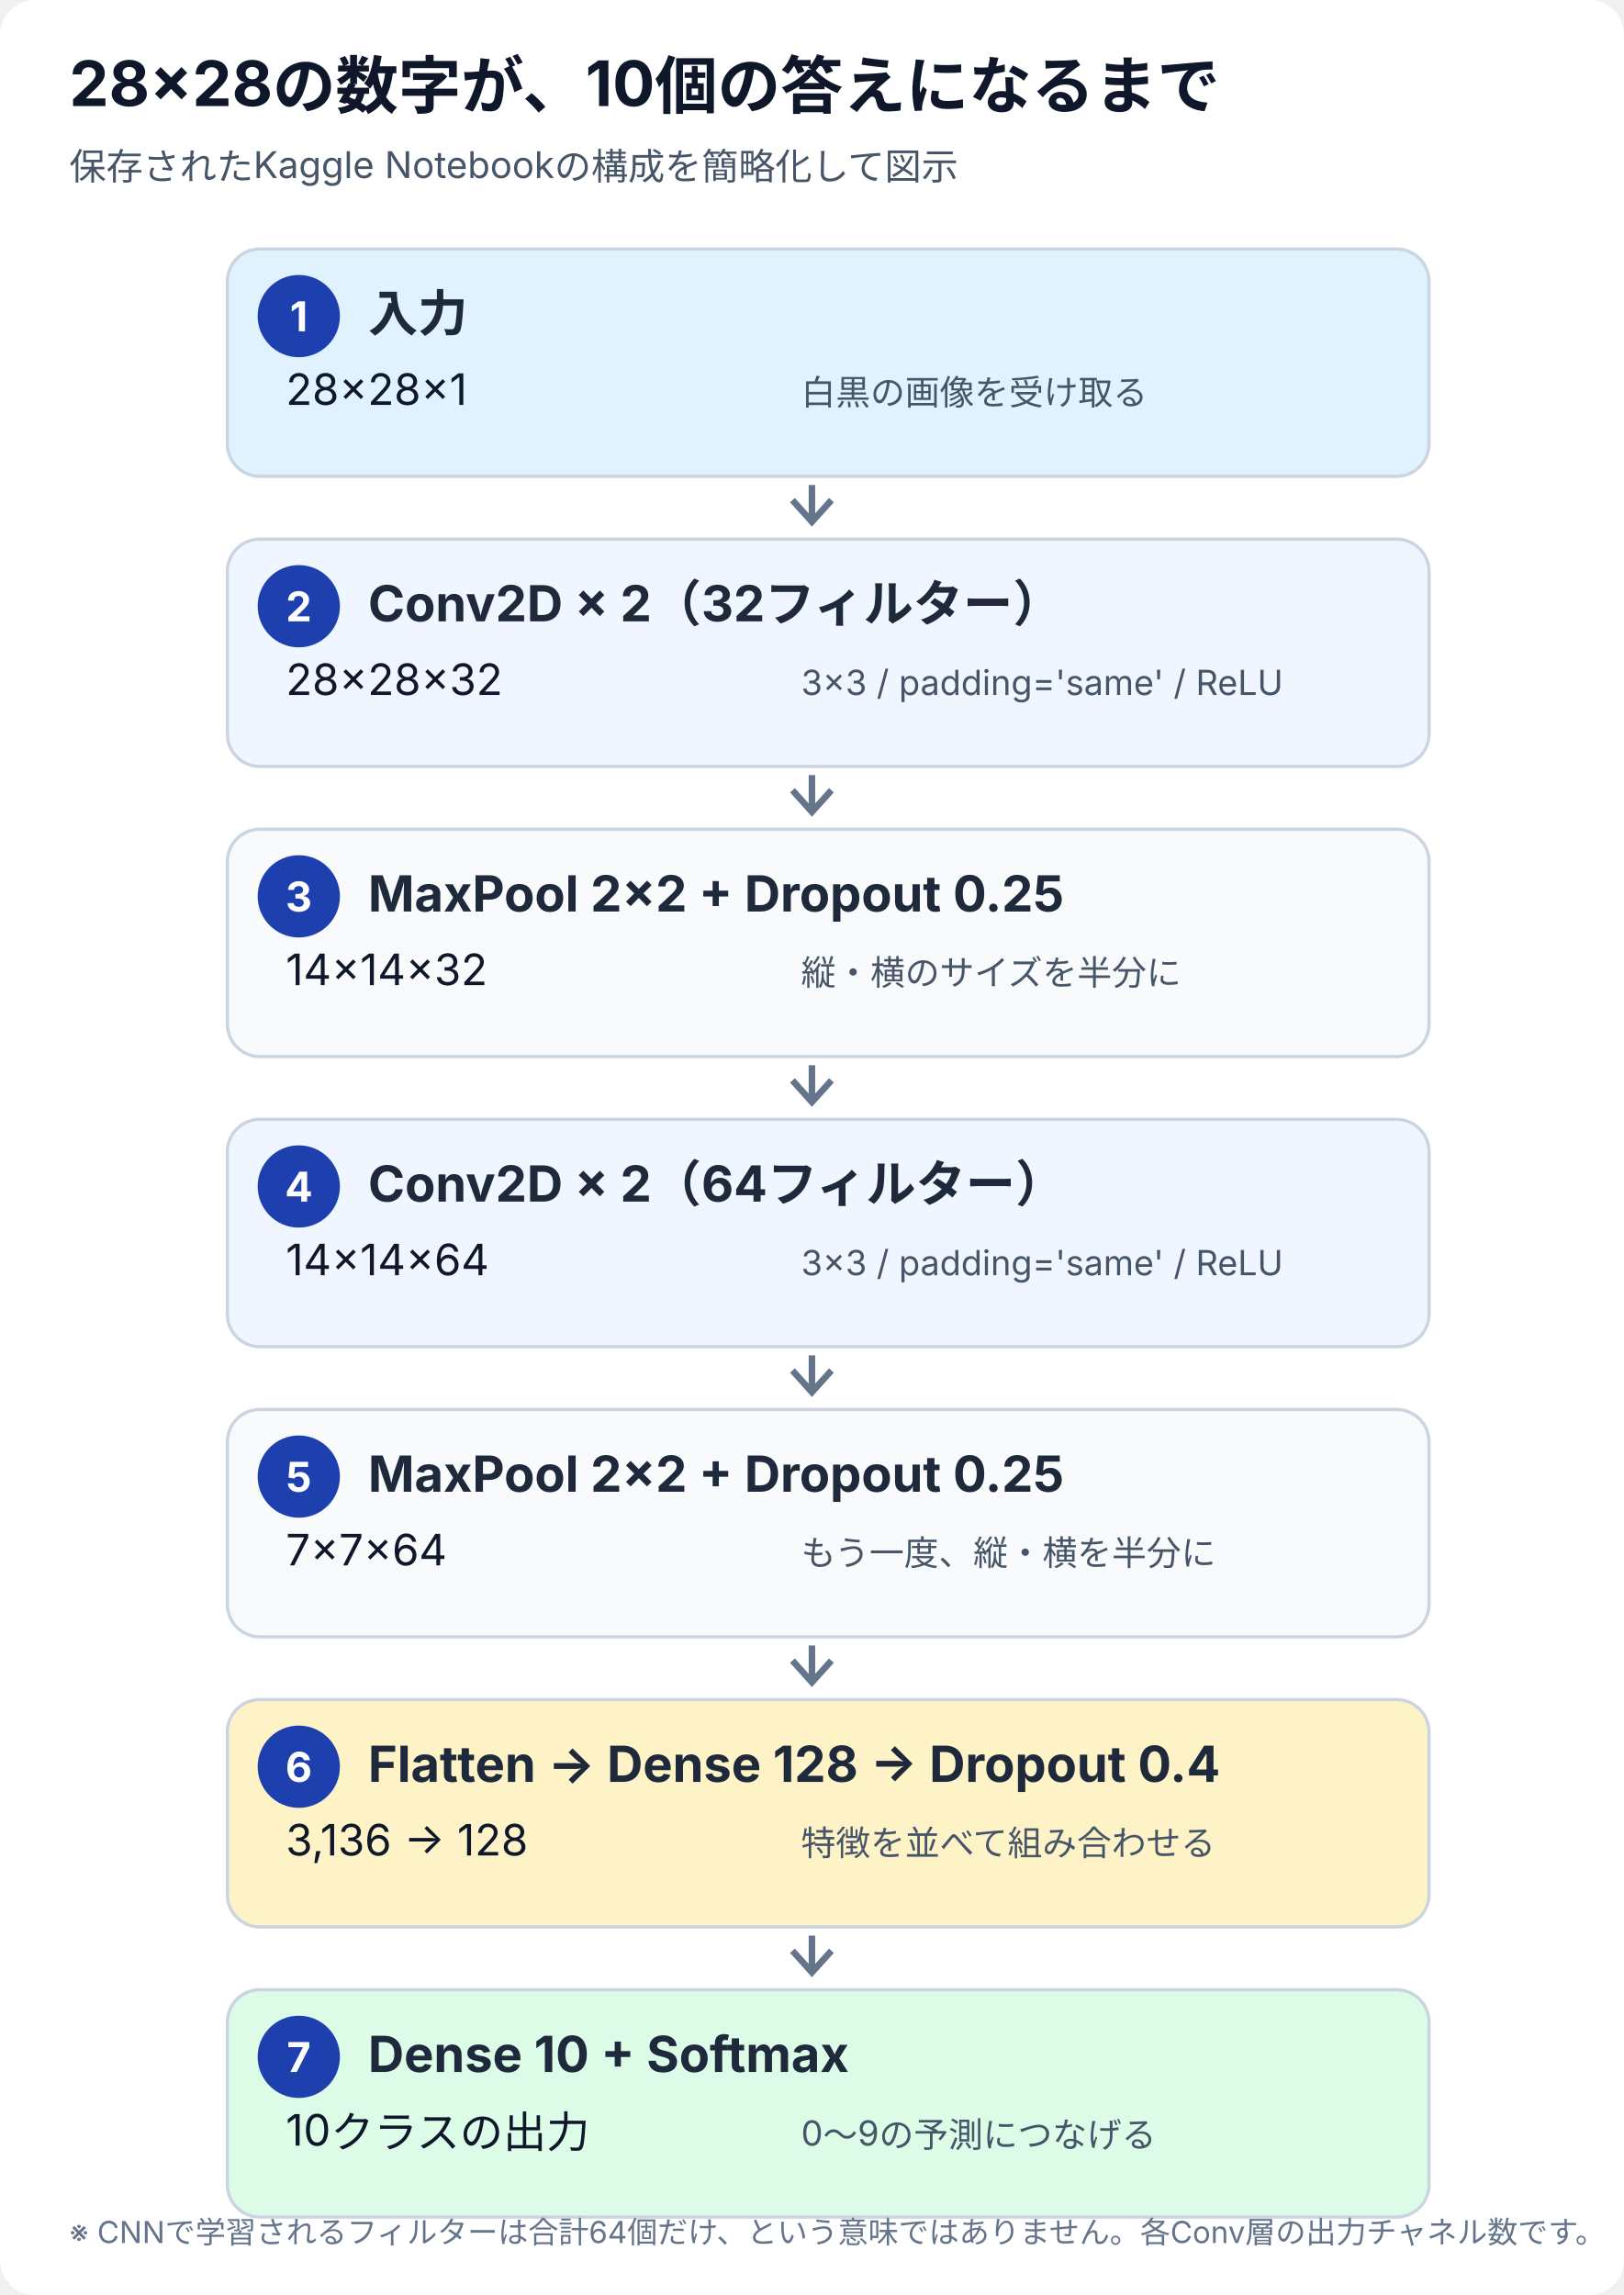
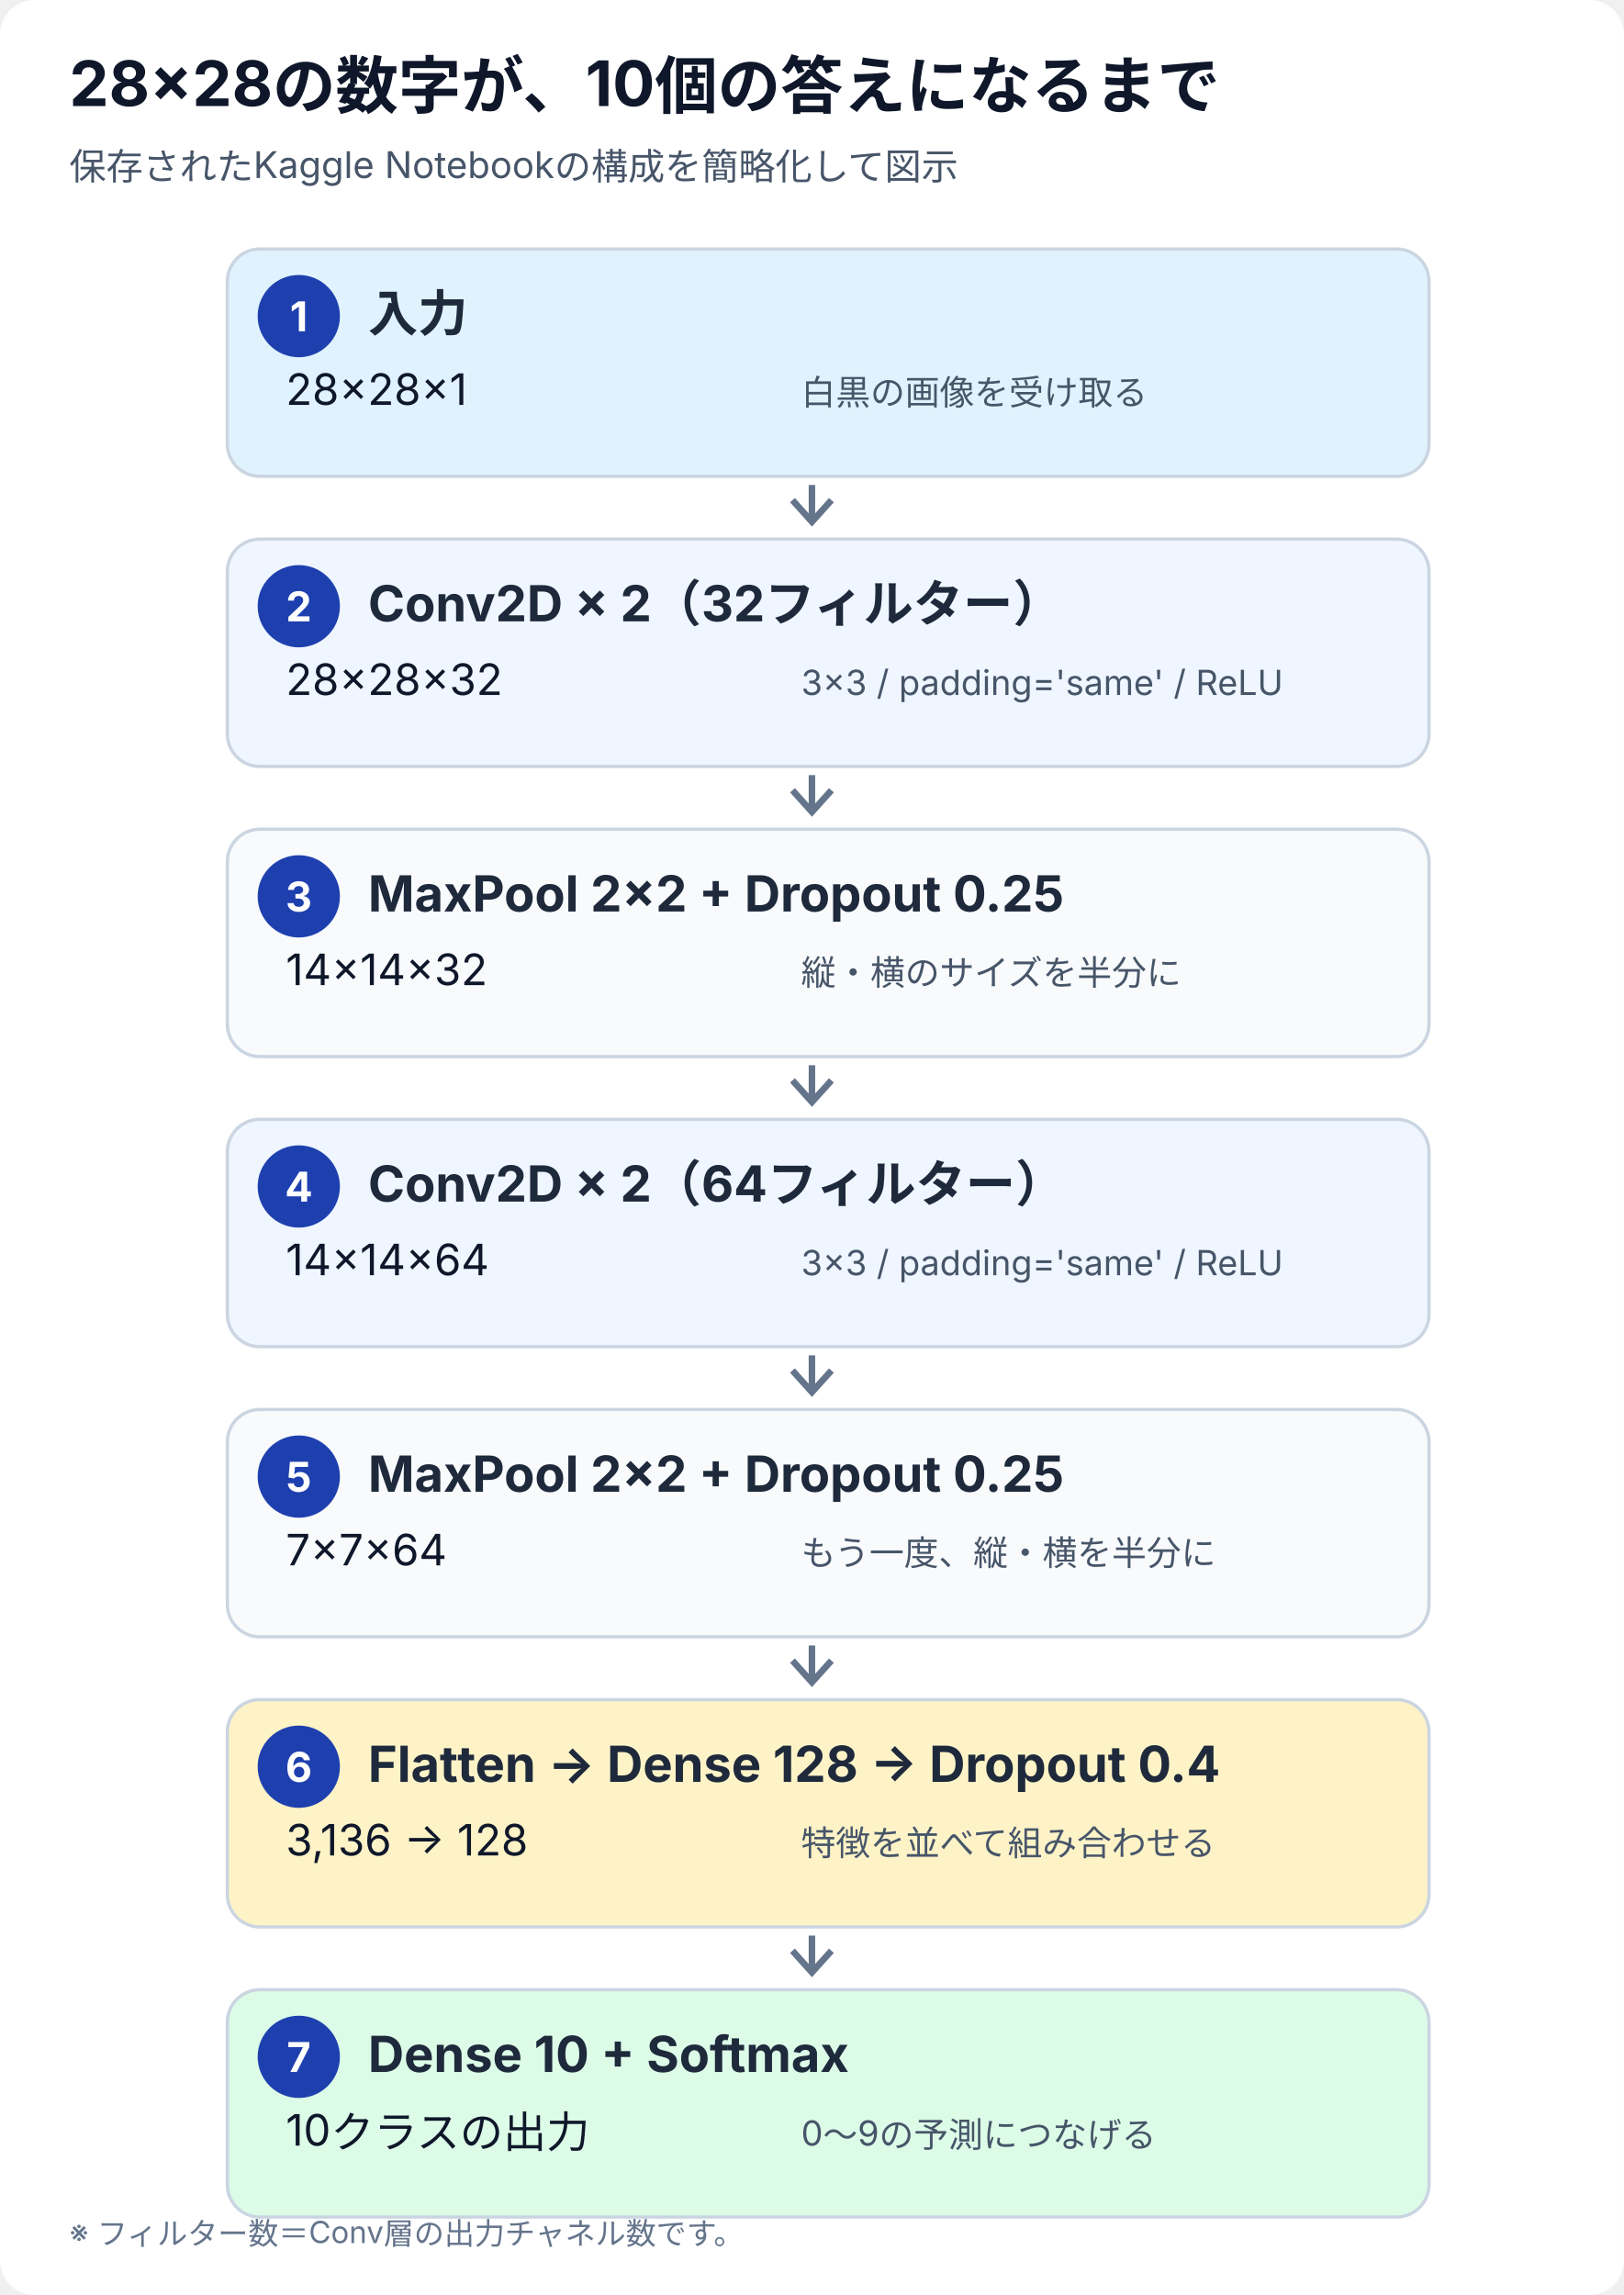
<svg xmlns="http://www.w3.org/2000/svg" width="750" height="1060" viewBox="0 0 750 1060" role="img" aria-labelledby="title desc">
  <rect width="750" height="1060" rx="16" fill="#fff" />
  <text x="32" y="49" font-size="29" font-weight="bold" fill="#0f172a" font-family="Inter, 'Noto Sans JP', 'Hiragino Kaku Gothic ProN', sans-serif">28×28の数字が、10個の答えになるまで</text>
  <text x="32" y="83" font-size="17" fill="#475569" font-family="Inter, 'Noto Sans JP', 'Hiragino Kaku Gothic ProN', sans-serif">保存されたKaggle Notebookの構成を簡略化して図示</text>
  <rect x="105" y="115" width="555" height="105" rx="15" fill="#e0f2fe" stroke="#cbd5e1" stroke-width="1.5" />
  <circle cx="138" cy="146" r="19" fill="#1e40af" />
  <text x="138" y="153" text-anchor="middle" font-size="19" font-weight="bold" fill="#fff" font-family="Inter, 'Noto Sans JP', 'Hiragino Kaku Gothic ProN', sans-serif">1</text>
  <text x="170" y="153" font-size="23" font-weight="bold" fill="#1e293b" font-family="Inter, 'Noto Sans JP', 'Hiragino Kaku Gothic ProN', sans-serif">入力</text>
  <text x="132" y="187" font-size="20" fill="#0f172a" font-family="Inter, 'Noto Sans JP', 'Hiragino Kaku Gothic ProN', sans-serif">28×28×1</text>
  <text x="370" y="187" font-size="16" fill="#475569" font-family="Inter, 'Noto Sans JP', 'Hiragino Kaku Gothic ProN', sans-serif">白黒の画像を受け取る</text>
  <path d="M375 224 V240" fill="none" stroke="#64748b" stroke-width="3" />
  <path d="M366 231 L375 241 L384 231" fill="none" stroke="#64748b" stroke-width="3" />
  <rect x="105" y="249" width="555" height="105" rx="15" fill="#eff6ff" stroke="#cbd5e1" stroke-width="1.5" />
  <circle cx="138" cy="280" r="19" fill="#1e40af" />
  <text x="138" y="287" text-anchor="middle" font-size="19" font-weight="bold" fill="#fff" font-family="Inter, 'Noto Sans JP', 'Hiragino Kaku Gothic ProN', sans-serif">2</text>
  <text x="170" y="287" font-size="23" font-weight="bold" fill="#1e293b" font-family="Inter, 'Noto Sans JP', 'Hiragino Kaku Gothic ProN', sans-serif">Conv2D × 2（32フィルター）</text>
  <text x="132" y="321" font-size="20" fill="#0f172a" font-family="Inter, 'Noto Sans JP', 'Hiragino Kaku Gothic ProN', sans-serif">28×28×32</text>
  <text x="370" y="321" font-size="16" fill="#475569" font-family="Inter, 'Noto Sans JP', 'Hiragino Kaku Gothic ProN', sans-serif">3×3 / padding='same' / ReLU</text>
  <path d="M375 358 V374" fill="none" stroke="#64748b" stroke-width="3" />
  <path d="M366 365 L375 375 L384 365" fill="none" stroke="#64748b" stroke-width="3" />
  <rect x="105" y="383" width="555" height="105" rx="15" fill="#f8fafc" stroke="#cbd5e1" stroke-width="1.5" />
  <circle cx="138" cy="414" r="19" fill="#1e40af" />
  <text x="138" y="421" text-anchor="middle" font-size="19" font-weight="bold" fill="#fff" font-family="Inter, 'Noto Sans JP', 'Hiragino Kaku Gothic ProN', sans-serif">3</text>
  <text x="170" y="421" font-size="23" font-weight="bold" fill="#1e293b" font-family="Inter, 'Noto Sans JP', 'Hiragino Kaku Gothic ProN', sans-serif">MaxPool 2×2 + Dropout 0.25</text>
  <text x="132" y="455" font-size="20" fill="#0f172a" font-family="Inter, 'Noto Sans JP', 'Hiragino Kaku Gothic ProN', sans-serif">14×14×32</text>
  <text x="370" y="455" font-size="16" fill="#475569" font-family="Inter, 'Noto Sans JP', 'Hiragino Kaku Gothic ProN', sans-serif">縦・横のサイズを半分に</text>
  <path d="M375 492 V508" fill="none" stroke="#64748b" stroke-width="3" />
  <path d="M366 499 L375 509 L384 499" fill="none" stroke="#64748b" stroke-width="3" />
  <rect x="105" y="517" width="555" height="105" rx="15" fill="#eff6ff" stroke="#cbd5e1" stroke-width="1.5" />
  <circle cx="138" cy="548" r="19" fill="#1e40af" />
  <text x="138" y="555" text-anchor="middle" font-size="19" font-weight="bold" fill="#fff" font-family="Inter, 'Noto Sans JP', 'Hiragino Kaku Gothic ProN', sans-serif">4</text>
  <text x="170" y="555" font-size="23" font-weight="bold" fill="#1e293b" font-family="Inter, 'Noto Sans JP', 'Hiragino Kaku Gothic ProN', sans-serif">Conv2D × 2（64フィルター）</text>
  <text x="132" y="589" font-size="20" fill="#0f172a" font-family="Inter, 'Noto Sans JP', 'Hiragino Kaku Gothic ProN', sans-serif">14×14×64</text>
  <text x="370" y="589" font-size="16" fill="#475569" font-family="Inter, 'Noto Sans JP', 'Hiragino Kaku Gothic ProN', sans-serif">3×3 / padding='same' / ReLU</text>
  <path d="M375 626 V642" fill="none" stroke="#64748b" stroke-width="3" />
  <path d="M366 633 L375 643 L384 633" fill="none" stroke="#64748b" stroke-width="3" />
  <rect x="105" y="651" width="555" height="105" rx="15" fill="#f8fafc" stroke="#cbd5e1" stroke-width="1.5" />
  <circle cx="138" cy="682" r="19" fill="#1e40af" />
  <text x="138" y="689" text-anchor="middle" font-size="19" font-weight="bold" fill="#fff" font-family="Inter, 'Noto Sans JP', 'Hiragino Kaku Gothic ProN', sans-serif">5</text>
  <text x="170" y="689" font-size="23" font-weight="bold" fill="#1e293b" font-family="Inter, 'Noto Sans JP', 'Hiragino Kaku Gothic ProN', sans-serif">MaxPool 2×2 + Dropout 0.25</text>
  <text x="132" y="723" font-size="20" fill="#0f172a" font-family="Inter, 'Noto Sans JP', 'Hiragino Kaku Gothic ProN', sans-serif">7×7×64</text>
  <text x="370" y="723" font-size="16" fill="#475569" font-family="Inter, 'Noto Sans JP', 'Hiragino Kaku Gothic ProN', sans-serif">もう一度、縦・横を半分に</text>
  <path d="M375 760 V776" fill="none" stroke="#64748b" stroke-width="3" />
  <path d="M366 767 L375 777 L384 767" fill="none" stroke="#64748b" stroke-width="3" />
  <rect x="105" y="785" width="555" height="105" rx="15" fill="#fef3c7" stroke="#cbd5e1" stroke-width="1.5" />
  <circle cx="138" cy="816" r="19" fill="#1e40af" />
  <text x="138" y="823" text-anchor="middle" font-size="19" font-weight="bold" fill="#fff" font-family="Inter, 'Noto Sans JP', 'Hiragino Kaku Gothic ProN', sans-serif">6</text>
  <text x="170" y="823" font-size="23" font-weight="bold" fill="#1e293b" font-family="Inter, 'Noto Sans JP', 'Hiragino Kaku Gothic ProN', sans-serif">Flatten → Dense 128 → Dropout 0.4</text>
  <text x="132" y="857" font-size="20" fill="#0f172a" font-family="Inter, 'Noto Sans JP', 'Hiragino Kaku Gothic ProN', sans-serif">3,136 → 128</text>
  <text x="370" y="857" font-size="16" fill="#475569" font-family="Inter, 'Noto Sans JP', 'Hiragino Kaku Gothic ProN', sans-serif">特徴を並べて組み合わせる</text>
  <path d="M375 894 V910" fill="none" stroke="#64748b" stroke-width="3" />
  <path d="M366 901 L375 911 L384 901" fill="none" stroke="#64748b" stroke-width="3" />
  <rect x="105" y="919" width="555" height="105" rx="15" fill="#dcfce7" stroke="#cbd5e1" stroke-width="1.5" />
  <circle cx="138" cy="950" r="19" fill="#1e40af" />
  <text x="138" y="957" text-anchor="middle" font-size="19" font-weight="bold" fill="#fff" font-family="Inter, 'Noto Sans JP', 'Hiragino Kaku Gothic ProN', sans-serif">7</text>
  <text x="170" y="957" font-size="23" font-weight="bold" fill="#1e293b" font-family="Inter, 'Noto Sans JP', 'Hiragino Kaku Gothic ProN', sans-serif">Dense 10 + Softmax</text>
  <text x="132" y="991" font-size="20" fill="#0f172a" font-family="Inter, 'Noto Sans JP', 'Hiragino Kaku Gothic ProN', sans-serif">10クラスの出力</text>
  <text x="370" y="991" font-size="16" fill="#475569" font-family="Inter, 'Noto Sans JP', 'Hiragino Kaku Gothic ProN', sans-serif">0〜9の予測につなげる</text>
-   <text x="32" y="1036" font-size="14" fill="#64748b" font-family="Inter, 'Noto Sans JP', 'Hiragino Kaku Gothic ProN', sans-serif">※ CNNで学習されるフィルターは合計64個だけ、という意味ではありません。各Conv層の出力チャネル数です。</text>
+   <text x="32" y="1036" font-size="14" fill="#64748b" font-family="Inter, 'Noto Sans JP', 'Hiragino Kaku Gothic ProN', sans-serif">※ フィルター数＝Conv層の出力チャネル数です。</text>
</svg>
